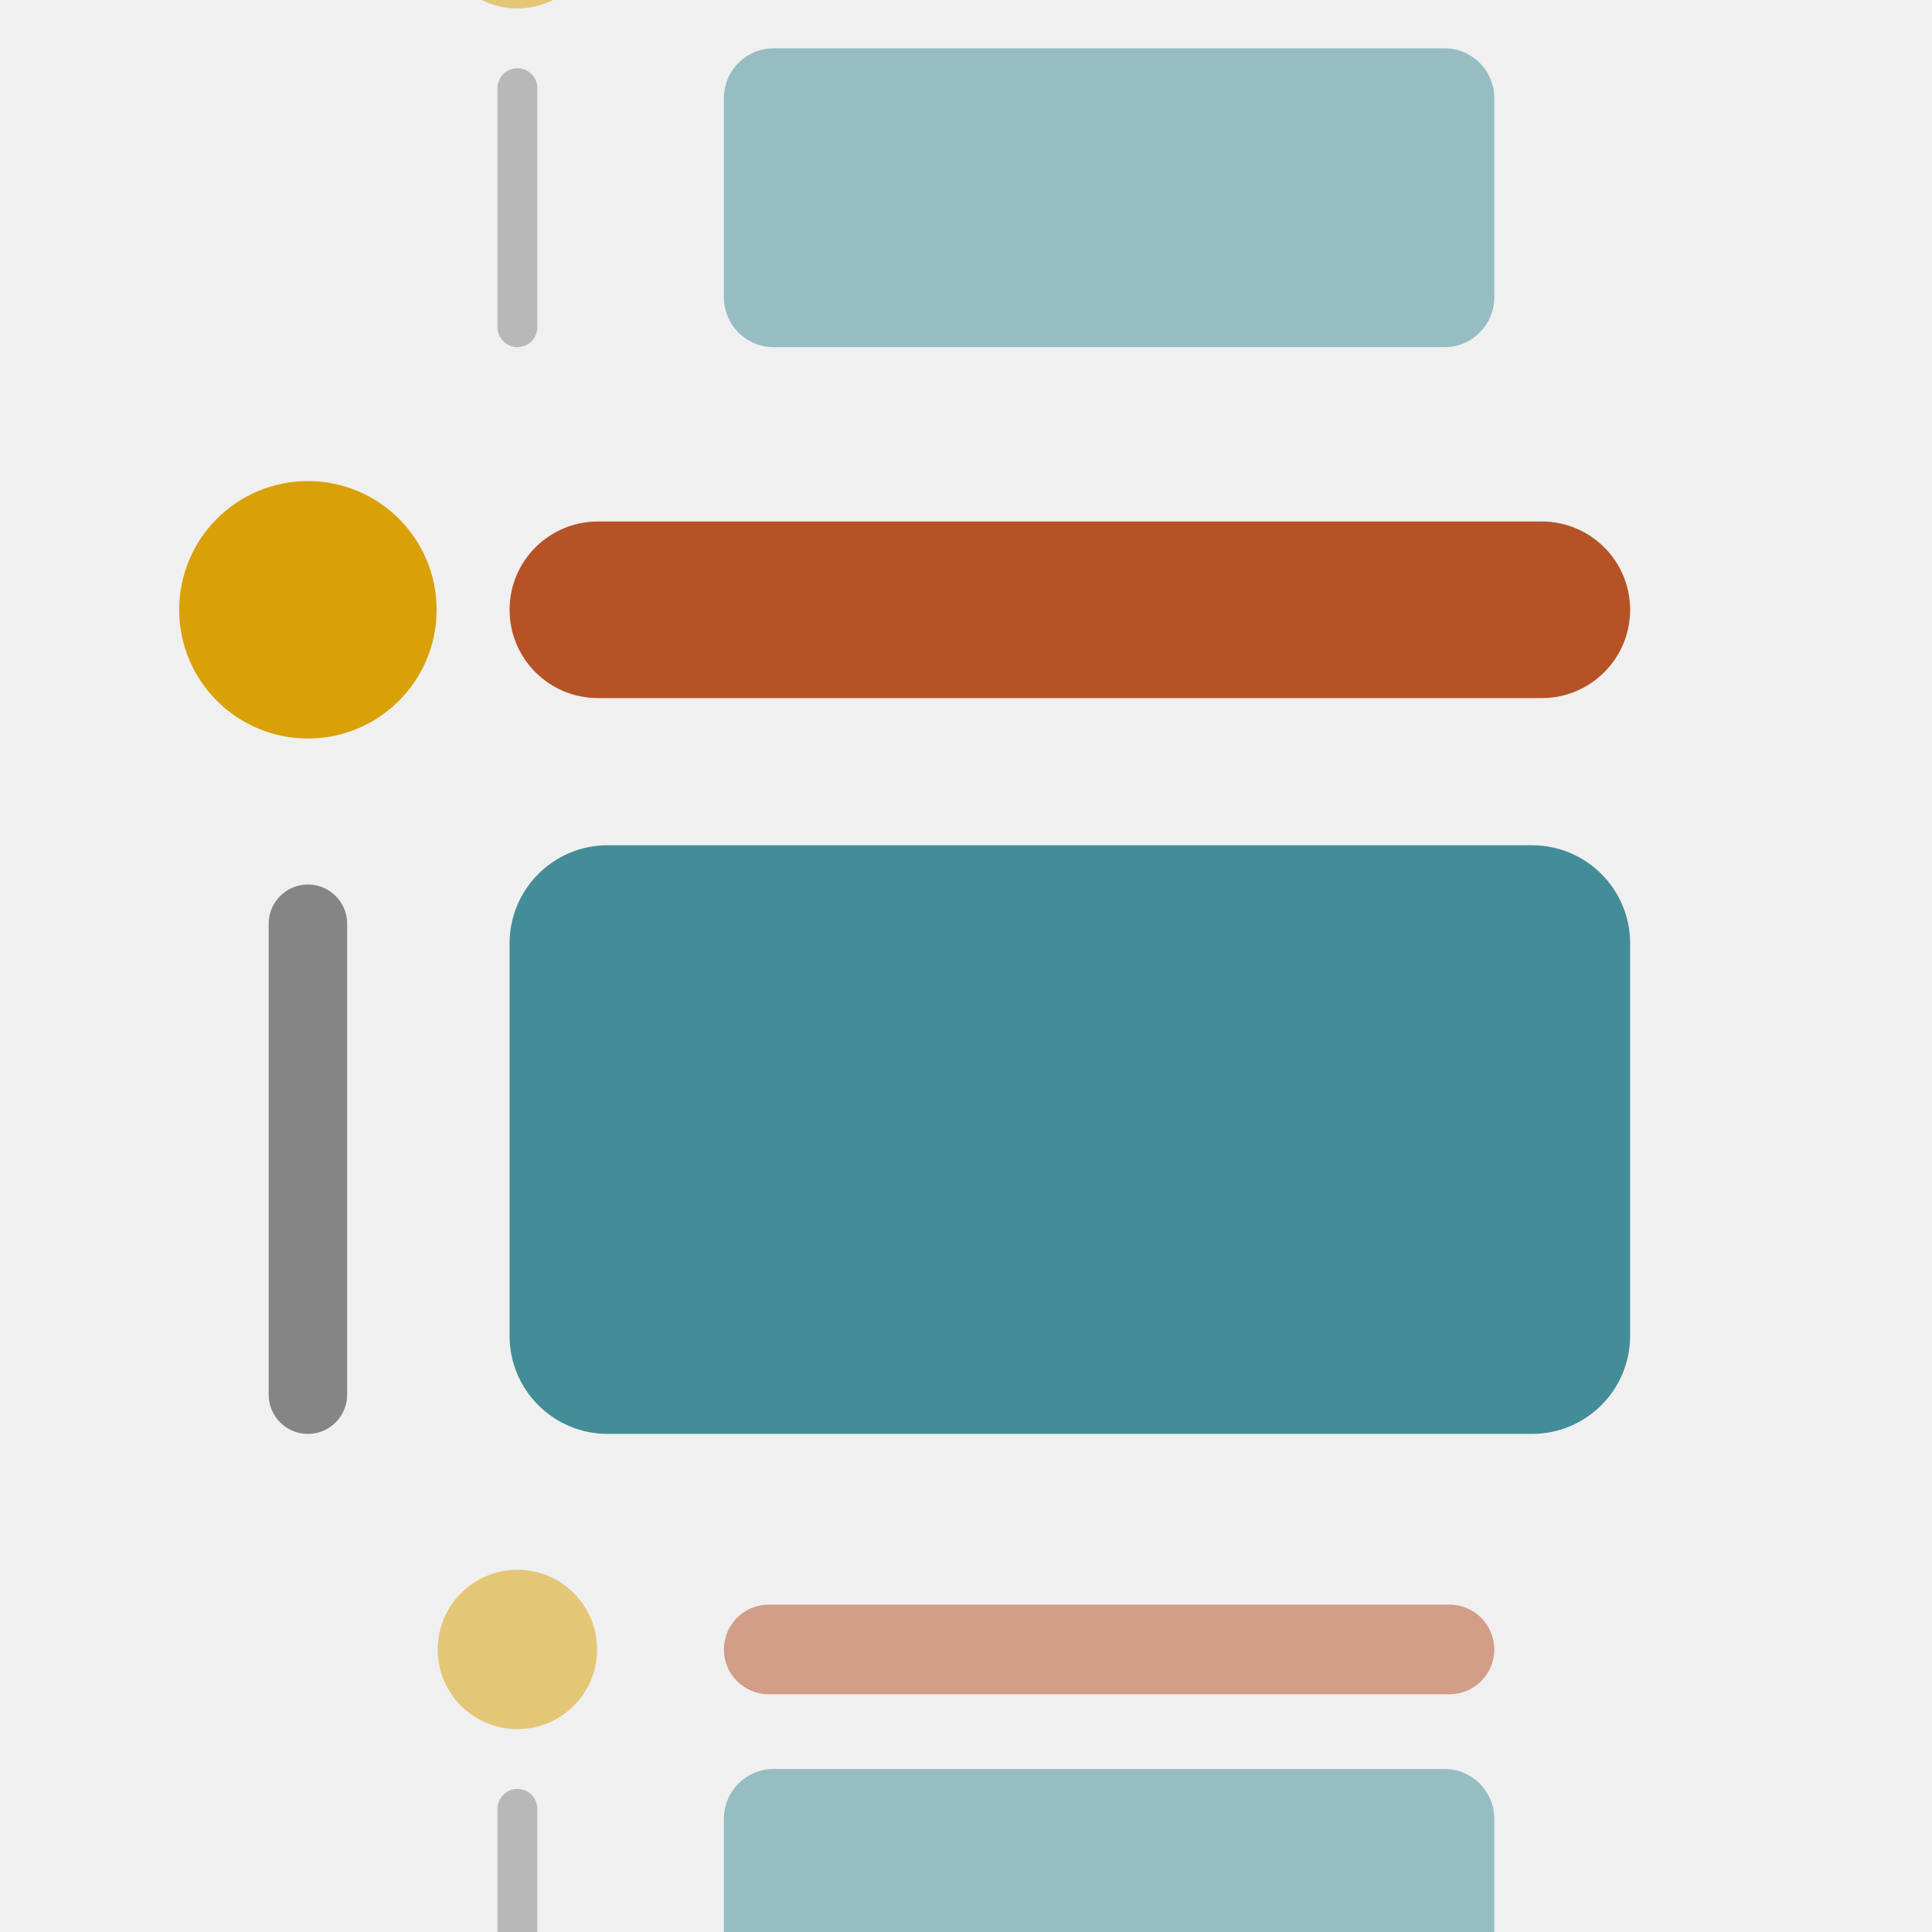
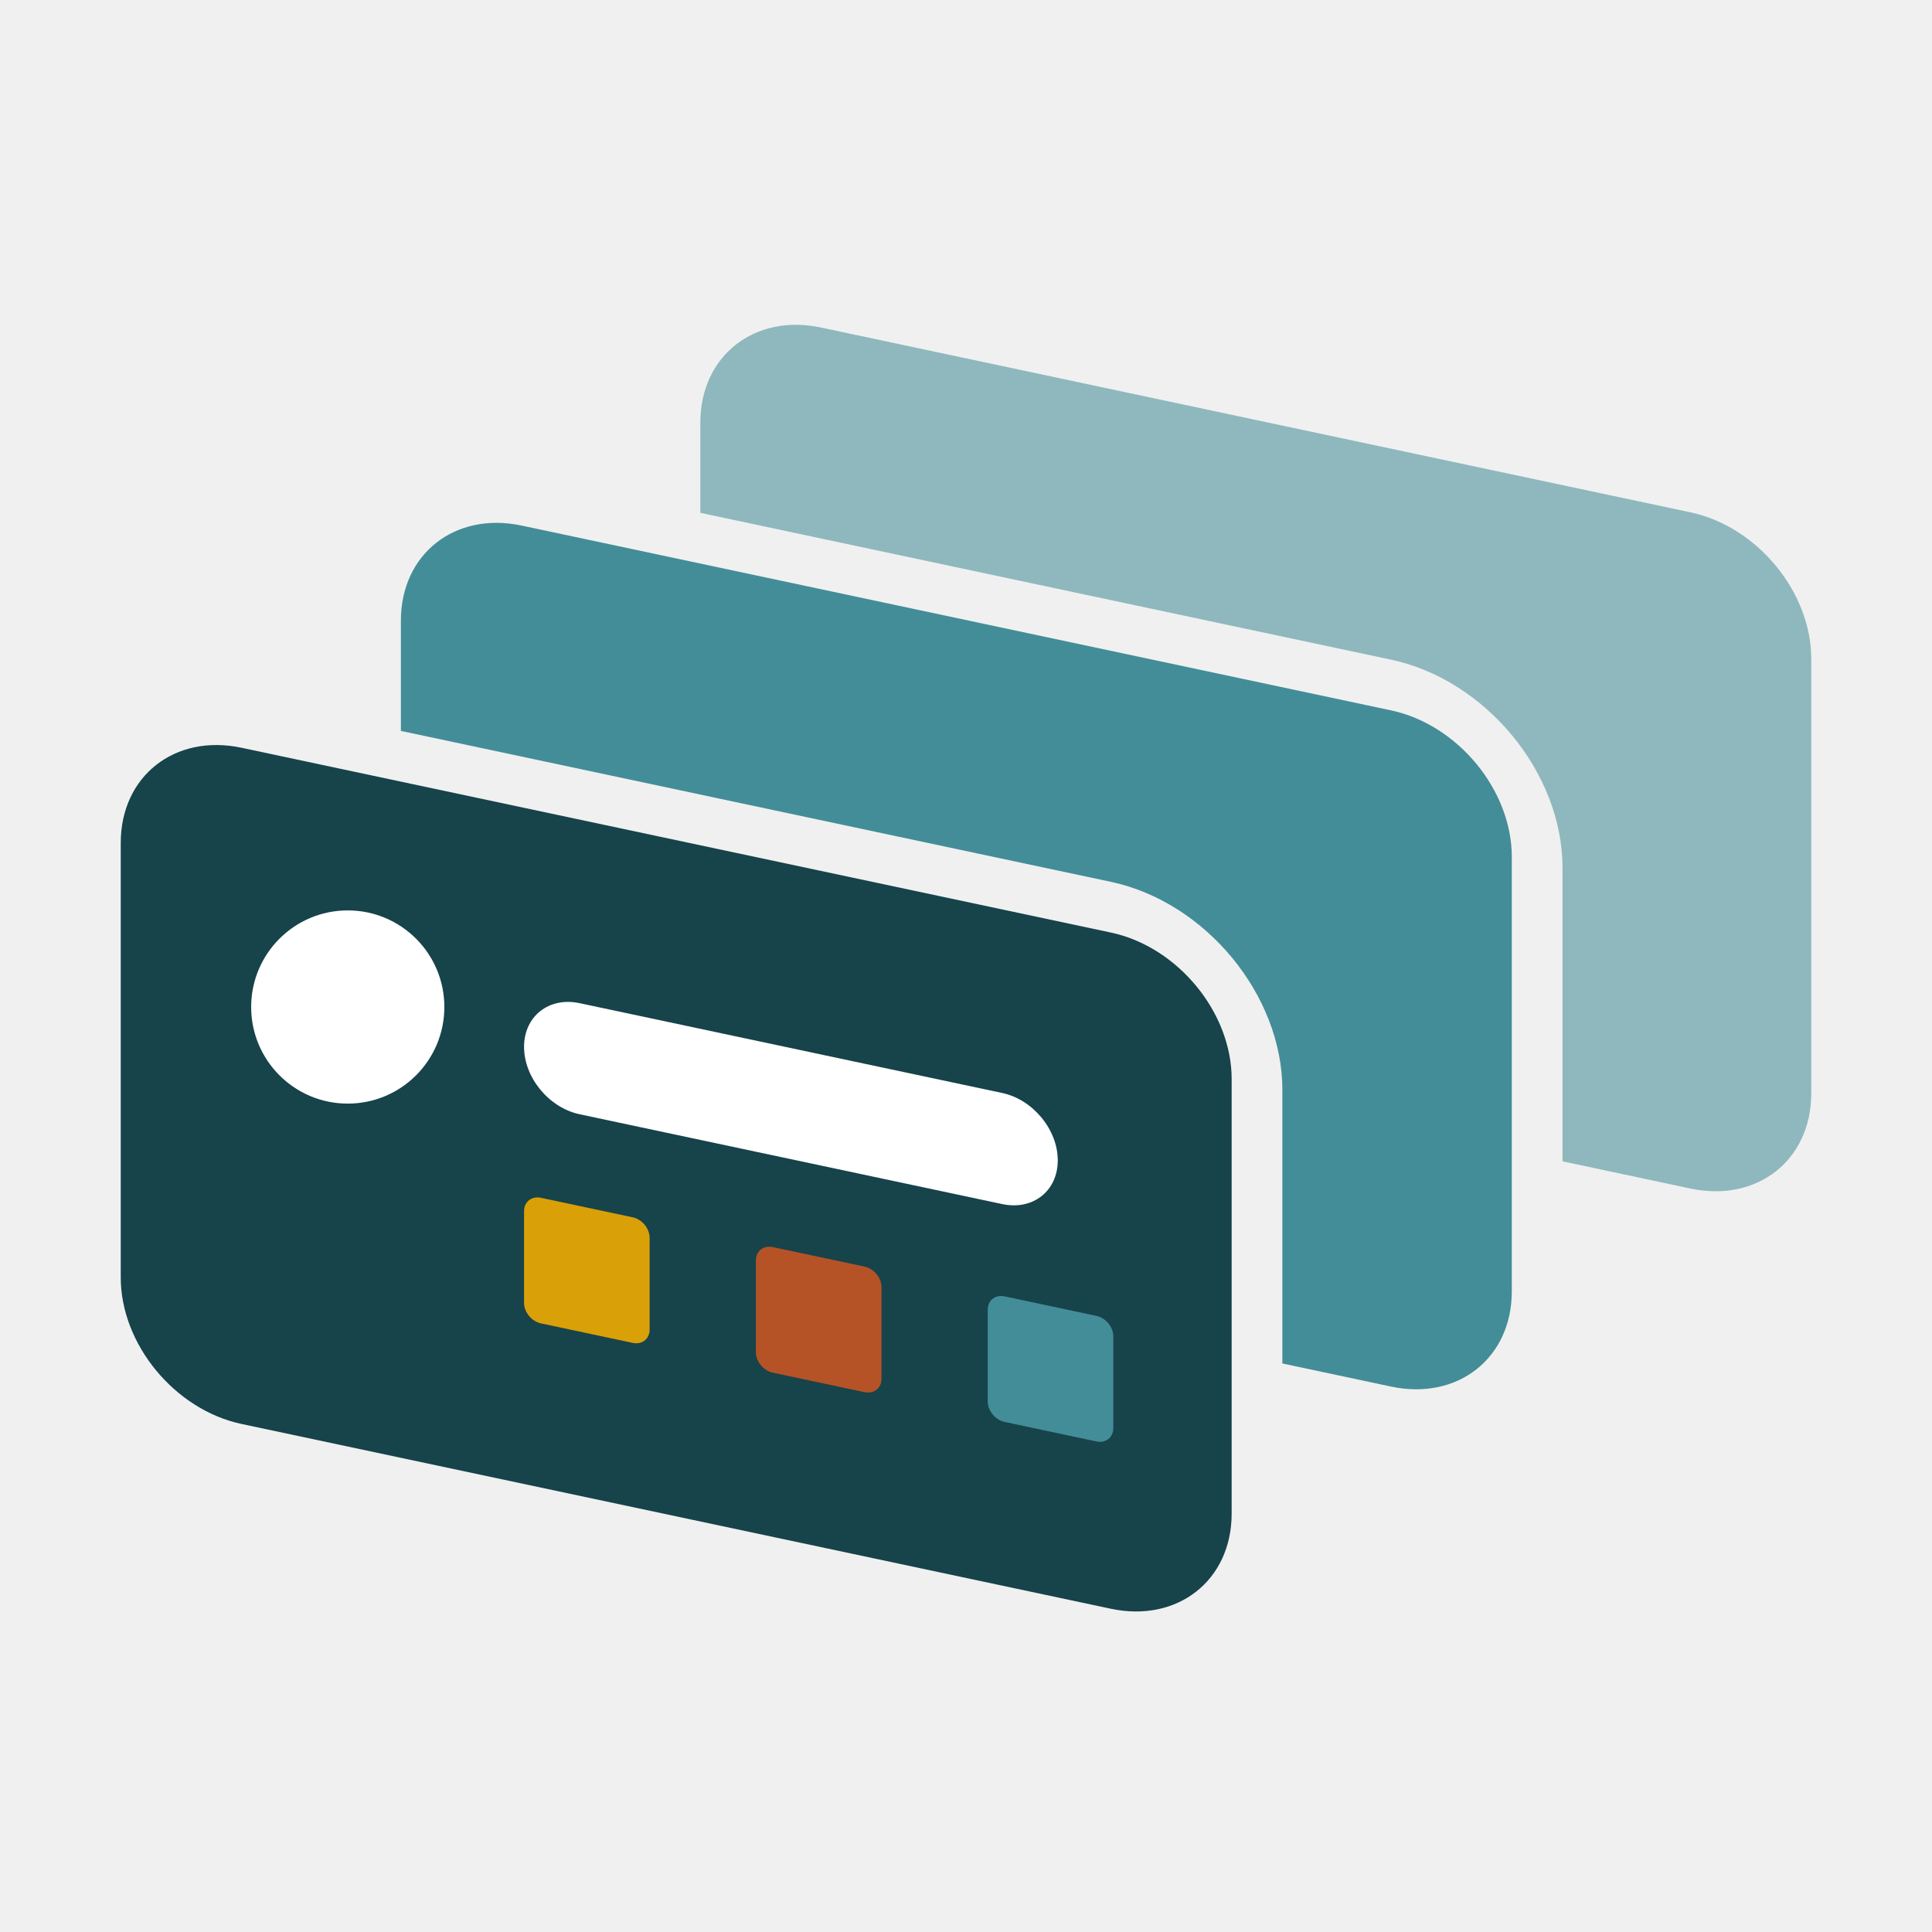
- <svg xmlns="http://www.w3.org/2000/svg" viewBox="0 0 128 128">
-   <g opacity="0.52">
-     <circle cx="34.28" cy="-4.72" r="5.28" fill="#D9A008" />
-     <rect x="47.96" y="3.2" width="51.04" height="19.8" rx="3.3" fill="#438D98" />
-     <rect x="32.96" y="4.52" width="2.64" height="18.48" rx="1.32" fill="#858585" />
-     <rect x="47.96" y="-7.69" width="51.04" height="5.94" rx="2.97" fill="#B65326" />
-   </g>
-   <g opacity="1">
-     <circle cx="20.4" cy="40.4" r="8.528" fill="#D9A008" />
-     <rect x="33.76" y="56.0" width="74.24" height="39.0" rx="6.5" fill="#438D98" />
-     <rect x="17.8" y="58.6" width="5.2" height="36.4" rx="2.6" fill="#858585" />
-     <rect x="33.76" y="34.55" width="74.24" height="11.7" rx="5.85" fill="#B65326" />
-   </g>
-   <g opacity="0.52">
-     <circle cx="34.28" cy="109.28" r="5.28" fill="#D9A008" />
-     <rect x="47.96" y="117.2" width="51.04" height="19.8" rx="3.3" fill="#438D98" />
-     <rect x="32.96" y="118.52" width="2.64" height="18.48" rx="1.32" fill="#858585" />
-     <rect x="47.96" y="106.31" width="51.04" height="5.94" rx="2.97" fill="#B65326" />
+ <svg xmlns="http://www.w3.org/2000/svg" width="800" height="800" viewBox="0 0 800 800" role="img">
+   <g transform="translate(50 125)">
+     <defs>
+       <mask id="back" maskUnits="userSpaceOnUse" x="-40" y="-40" width="820" height="800">
+         <rect x="-40" y="-40" width="820" height="800" fill="white" />
+         <rect x="0" y="0" width="460" height="280" rx="50" transform="translate(116 82) skewY(12)" fill="black" stroke="black" stroke-width="42" />
+         <rect x="0" y="0" width="460" height="280" rx="50" transform="translate(0 174) skewY(12)" fill="black" stroke="black" stroke-width="42" />
+       </mask>
+       <mask id="middle" maskUnits="userSpaceOnUse" x="-40" y="-40" width="820" height="800">
+         <rect x="-40" y="-40" width="820" height="800" fill="white" />
+         <rect x="0" y="0" width="460" height="280" rx="50" transform="translate(0 174) skewY(12)" fill="black" stroke="black" stroke-width="42" />
+       </mask>
+       <mask id="face" maskUnits="userSpaceOnUse" x="-40" y="-40" width="540" height="400">
+         <rect x="-40" y="-40" width="540" height="400" fill="white" />
+         <g fill="black">
+           <circle data-part="actor" transform="translate(94 98) skewY(-12)" cx="0" cy="0" r="40" />
+           <rect data-part="headline" x="167" y="76" width="221" height="46" rx="23.0" />
+           <rect data-part="media-tile" x="167" y="160" width="52" height="52" rx="7" fill="black" />
+           <rect data-part="media-tile" x="263" y="160" width="52" height="52" rx="7" fill="black" />
+           <rect data-part="media-tile" x="359" y="160" width="52" height="52" rx="7" fill="black" />
+         </g>
+       </mask>
+     </defs>
+     <g mask="url(#back)">
+       <rect x="0" y="0" width="460" height="280" rx="50" transform="translate(240 0) skewY(12)" fill="#8EB8BD" />
+     </g>
+     <g mask="url(#middle)">
+       <rect x="0" y="0" width="460" height="280" rx="50" transform="translate(116 82) skewY(12)" fill="#438D98" />
+     </g>
+     <g transform="translate(0 174) skewY(12)">
+       <rect data-part="front-card" width="460" height="280" rx="50" fill="#17434B" />
+       <g fill="#FFFFFF">
+         <circle data-part="actor" transform="translate(94 98) skewY(-12)" cx="0" cy="0" r="40" fill="#FFFFFF" />
+         <rect data-part="headline" x="167" y="76" width="221" height="46" rx="23.0" fill="#FFFFFF" />
+       </g>
+       <rect data-part="media-tile" x="167" y="160" width="52" height="52" rx="7" fill="#D9A008" />
+       <rect data-part="media-tile" x="263" y="160" width="52" height="52" rx="7" fill="#B65326" />
+       <rect data-part="media-tile" x="359" y="160" width="52" height="52" rx="7" fill="#438D98" />
+     </g>
  </g>
</svg>
